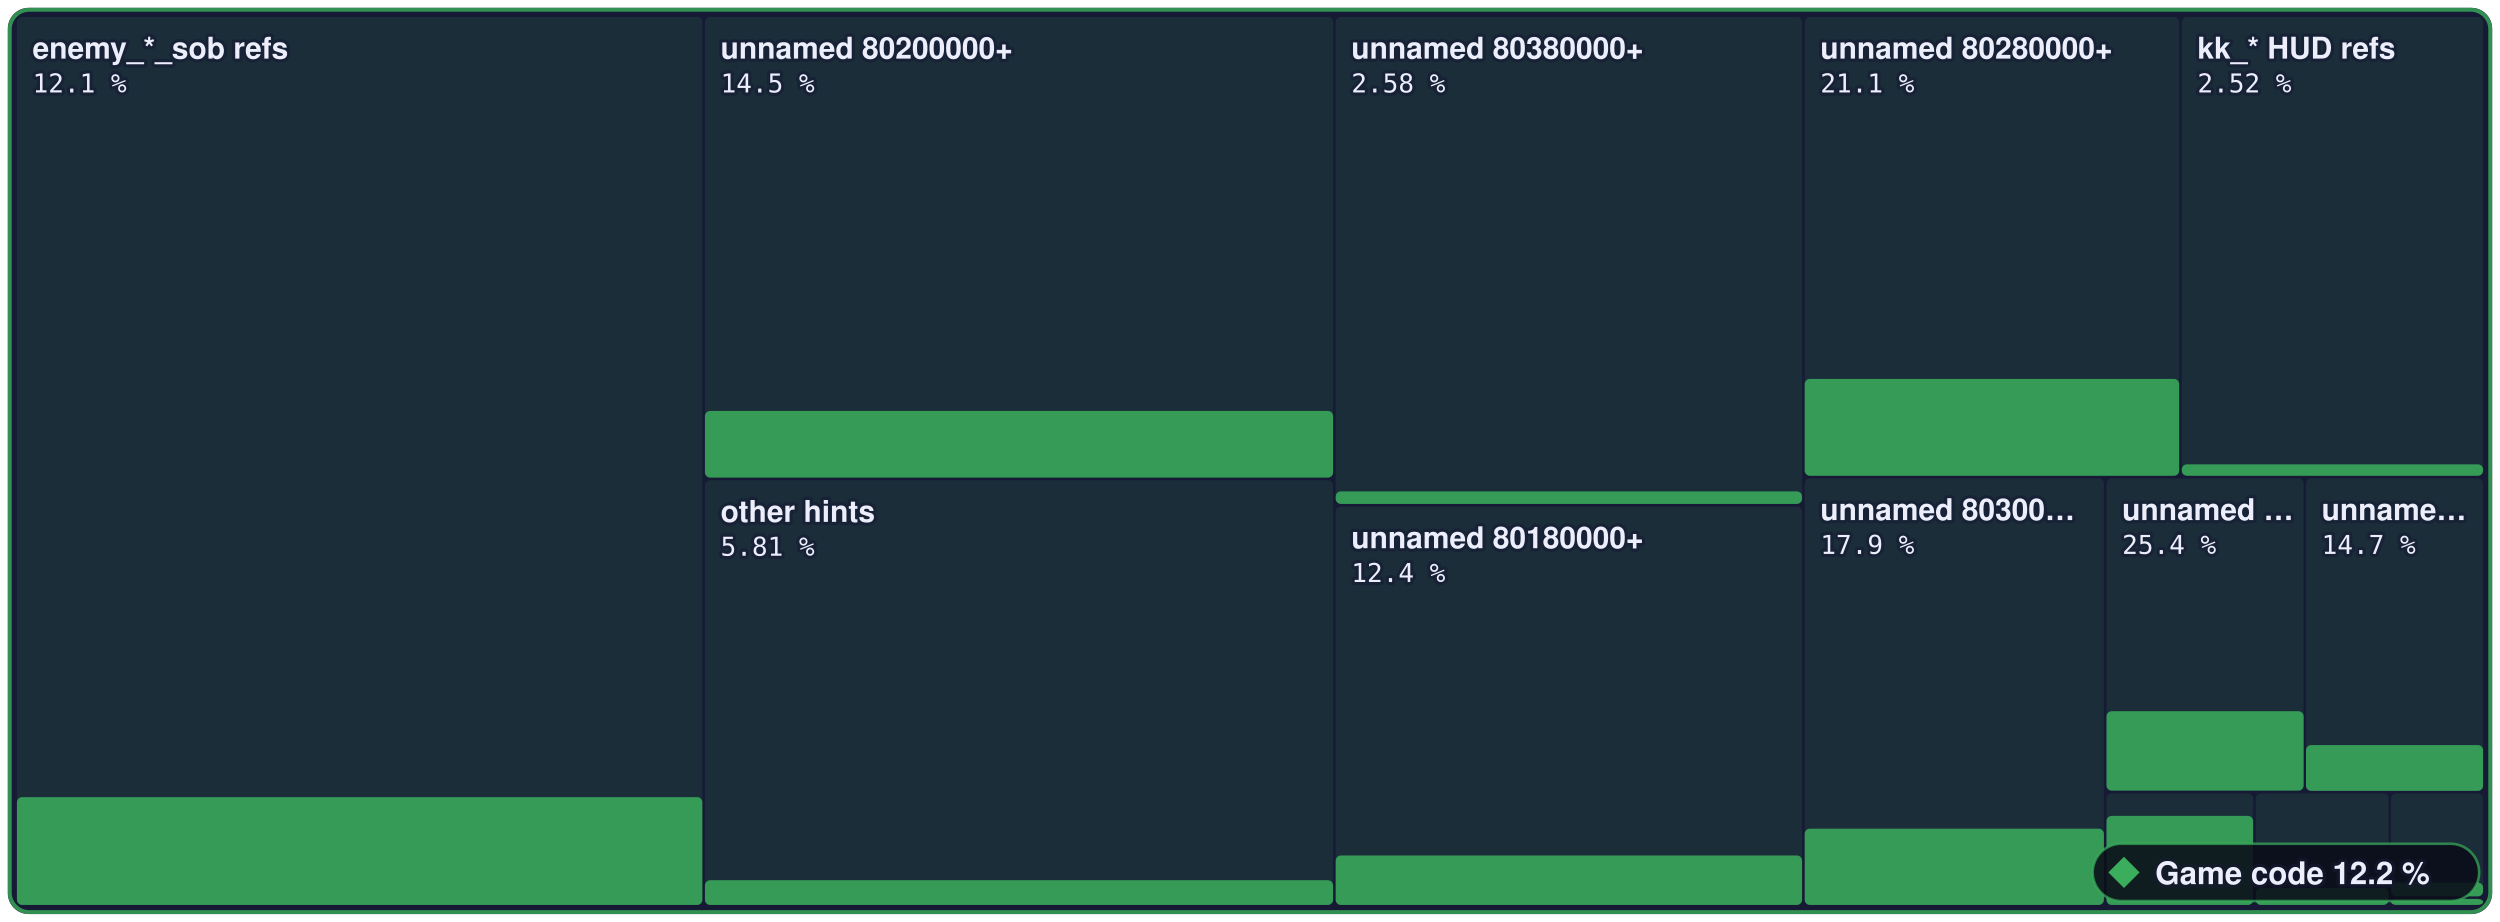
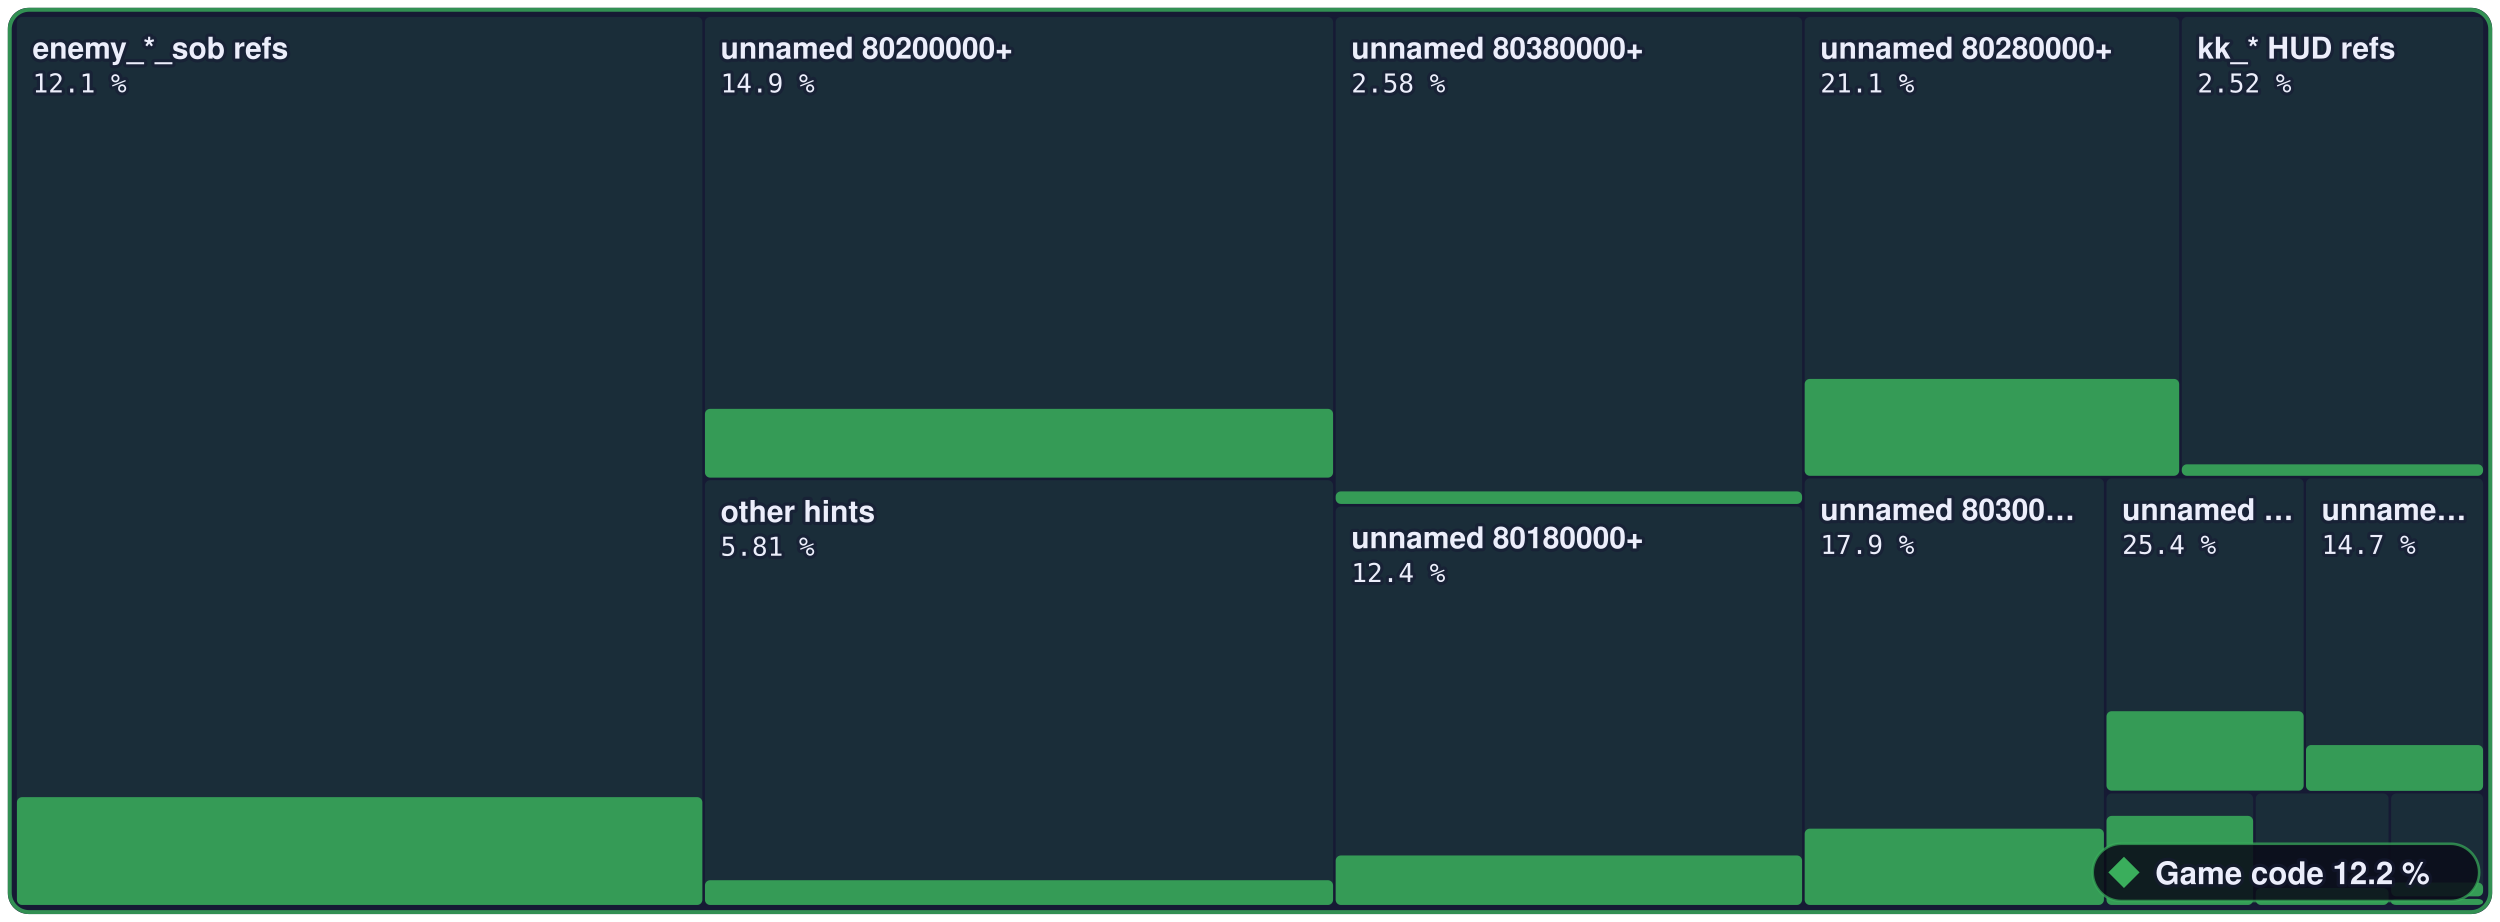
- <svg xmlns="http://www.w3.org/2000/svg" width="960" height="354" viewBox="0 0 960 354" role="img" aria-label="Game code: 12.2 % of 3,573,784 bytes of code matched, 1,706 of 6,789 functions">
+ <svg xmlns="http://www.w3.org/2000/svg" width="960" height="354" viewBox="0 0 960 354" role="img" aria-label="Game code: 12.2 % of 3,573,784 bytes of code matched, 1,713 of 6,789 functions">
  <style>text { font-family: -apple-system, BlinkMacSystemFont, 'Segoe UI', Helvetica, Arial, sans-serif; } .mono { font-family: ui-monospace, SFMono-Regular, 'SF Mono', Menlo, Consolas, monospace; } text { paint-order: stroke; stroke: #161a34; stroke-opacity: 0.55; stroke-width: 2.5px; stroke-linejoin: round; } .rise { transform-box: fill-box; transform-origin: 50% 100%; animation: rise 1.6s cubic-bezier(.2,.8,.2,1) .2s both; } @keyframes rise { from { transform: scaleY(0); } } @media (prefers-reduced-motion: reduce) { * { animation: none !important; } }</style>
  <rect x="3" y="3" width="954.0" height="348" rx="8" fill="#161a34" />
  <rect x="6.5" y="6.5" width="263.2" height="341.0" rx="2" fill="#3aae5c" fill-opacity="0.13" />
  <rect class="rise" x="6.5" y="306.1" width="263.2" height="41.4" rx="2" fill="#3aae5c" fill-opacity="0.85" />
  <rect x="270.7" y="6.5" width="241.2" height="176.9" rx="2" fill="#3aae5c" fill-opacity="0.13" />
-   <rect class="rise" x="270.7" y="157.8" width="241.2" height="25.6" rx="2" fill="#3aae5c" fill-opacity="0.85" />
+   <rect class="rise" x="270.7" y="157.0" width="241.2" height="26.4" rx="2" fill="#3aae5c" fill-opacity="0.85" />
  <rect x="270.7" y="184.4" width="241.2" height="163.1" rx="2" fill="#3aae5c" fill-opacity="0.13" />
  <rect class="rise" x="270.7" y="338.0" width="241.2" height="9.5" rx="2" fill="#3aae5c" fill-opacity="0.85" />
  <rect x="512.9" y="6.5" width="179.1" height="187.0" rx="2" fill="#3aae5c" fill-opacity="0.13" />
  <rect class="rise" x="512.9" y="188.7" width="179.1" height="4.8" rx="2" fill="#3aae5c" fill-opacity="0.85" />
  <rect x="512.9" y="194.5" width="179.1" height="153.0" rx="2" fill="#3aae5c" fill-opacity="0.13" />
  <rect class="rise" x="512.9" y="328.5" width="179.1" height="19.0" rx="2" fill="#3aae5c" fill-opacity="0.85" />
  <rect x="693.0" y="6.5" width="143.8" height="176.2" rx="2" fill="#3aae5c" fill-opacity="0.13" />
  <rect class="rise" x="693.0" y="145.5" width="143.8" height="37.2" rx="2" fill="#3aae5c" fill-opacity="0.85" />
  <rect x="837.8" y="6.5" width="115.7" height="176.2" rx="2" fill="#3aae5c" fill-opacity="0.13" />
  <rect class="rise" x="837.8" y="178.3" width="115.7" height="4.4" rx="2" fill="#3aae5c" fill-opacity="0.85" />
  <rect x="693.0" y="183.7" width="114.9" height="163.8" rx="2" fill="#3aae5c" fill-opacity="0.13" />
  <rect class="rise" x="693.0" y="318.2" width="114.9" height="29.3" rx="2" fill="#3aae5c" fill-opacity="0.85" />
  <rect x="808.9" y="183.7" width="75.7" height="120.0" rx="2" fill="#3aae5c" fill-opacity="0.13" />
  <rect class="rise" x="808.9" y="273.1" width="75.7" height="30.5" rx="2" fill="#3aae5c" fill-opacity="0.85" />
  <rect x="885.5" y="183.7" width="68.0" height="120.0" rx="2" fill="#3aae5c" fill-opacity="0.13" />
  <rect class="rise" x="885.5" y="286.1" width="68.0" height="17.6" rx="2" fill="#3aae5c" fill-opacity="0.85" />
  <rect x="808.9" y="304.7" width="56.3" height="42.8" rx="2" fill="#3aae5c" fill-opacity="0.13" />
  <rect class="rise" x="808.9" y="313.3" width="56.3" height="34.2" rx="2" fill="#3aae5c" fill-opacity="0.85" />
  <rect x="866.2" y="304.7" width="51.0" height="42.8" rx="2" fill="#3aae5c" fill-opacity="0.13" />
  <rect class="rise" x="866.2" y="341.0" width="51.0" height="6.5" rx="2" fill="#3aae5c" fill-opacity="0.85" />
  <rect x="918.2" y="304.7" width="35.3" height="39.5" rx="2" fill="#3aae5c" fill-opacity="0.13" />
  <rect class="rise" x="918.2" y="338.9" width="35.3" height="5.3" rx="2" fill="#3aae5c" fill-opacity="0.85" />
  <rect x="918.2" y="345.2" width="35.3" height="2.3" rx="2" fill="#3aae5c" fill-opacity="0.13" />
  <rect class="rise" x="918.2" y="345.2" width="35.3" height="2.3" rx="2" fill="#3aae5c" fill-opacity="0.85" />
  <rect x="3.75" y="3.75" width="952.5" height="346.5" rx="7.5" fill="none" stroke="#3aae5c" stroke-opacity="0.8" stroke-width="1.5" />
  <text x="12.5" y="22.5" font-size="11.5" font-weight="600" fill="#eceefb">enemy_*_sob refs</text>
  <text x="12.5" y="35.5" class="mono" font-size="10" fill="#eceefb">12.1 %</text>
  <text x="276.7" y="22.5" font-size="11.5" font-weight="600" fill="#eceefb">unnamed 80200000+</text>
-   <text x="276.7" y="35.5" class="mono" font-size="10" fill="#eceefb">14.5 %</text>
+   <text x="276.7" y="35.5" class="mono" font-size="10" fill="#eceefb">14.9 %</text>
  <text x="276.7" y="200.4" font-size="11.5" font-weight="600" fill="#eceefb">other hints</text>
  <text x="276.7" y="213.4" class="mono" font-size="10" fill="#eceefb">5.81 %</text>
  <text x="518.9" y="22.5" font-size="11.5" font-weight="600" fill="#eceefb">unnamed 80380000+</text>
  <text x="518.9" y="35.5" class="mono" font-size="10" fill="#eceefb">2.58 %</text>
  <text x="518.9" y="210.5" font-size="11.5" font-weight="600" fill="#eceefb">unnamed 80180000+</text>
  <text x="518.9" y="223.5" class="mono" font-size="10" fill="#eceefb">12.4 %</text>
  <text x="699.0" y="22.5" font-size="11.5" font-weight="600" fill="#eceefb">unnamed 80280000+</text>
  <text x="699.0" y="35.5" class="mono" font-size="10" fill="#eceefb">21.1 %</text>
  <text x="843.8" y="22.5" font-size="11.5" font-weight="600" fill="#eceefb">kk_* HUD refs</text>
  <text x="843.8" y="35.5" class="mono" font-size="10" fill="#eceefb">2.52 %</text>
  <text x="699.0" y="199.7" font-size="11.5" font-weight="600" fill="#eceefb">unnamed 80300…</text>
  <text x="699.0" y="212.7" class="mono" font-size="10" fill="#eceefb">17.9 %</text>
  <text x="814.9" y="199.7" font-size="11.5" font-weight="600" fill="#eceefb">unnamed …</text>
  <text x="814.9" y="212.7" class="mono" font-size="10" fill="#eceefb">25.4 %</text>
  <text x="891.5" y="199.7" font-size="11.5" font-weight="600" fill="#eceefb">unname…</text>
  <text x="891.5" y="212.7" class="mono" font-size="10" fill="#eceefb">14.7 %</text>
  <rect x="803.6" y="324" width="148.4" height="22" rx="11" fill="#0b0d1a" fill-opacity="0.88" stroke="#3aae5c" stroke-opacity="0.7" />
  <g fill="#3aae5c">
    <path d="M815.6 329L821.6 335L815.6 341L809.6 335Z" />
  </g>
  <text x="827.6" y="339.5" font-size="12" font-weight="700" fill="#eceefb">Game code 12.2 %</text>
</svg>
